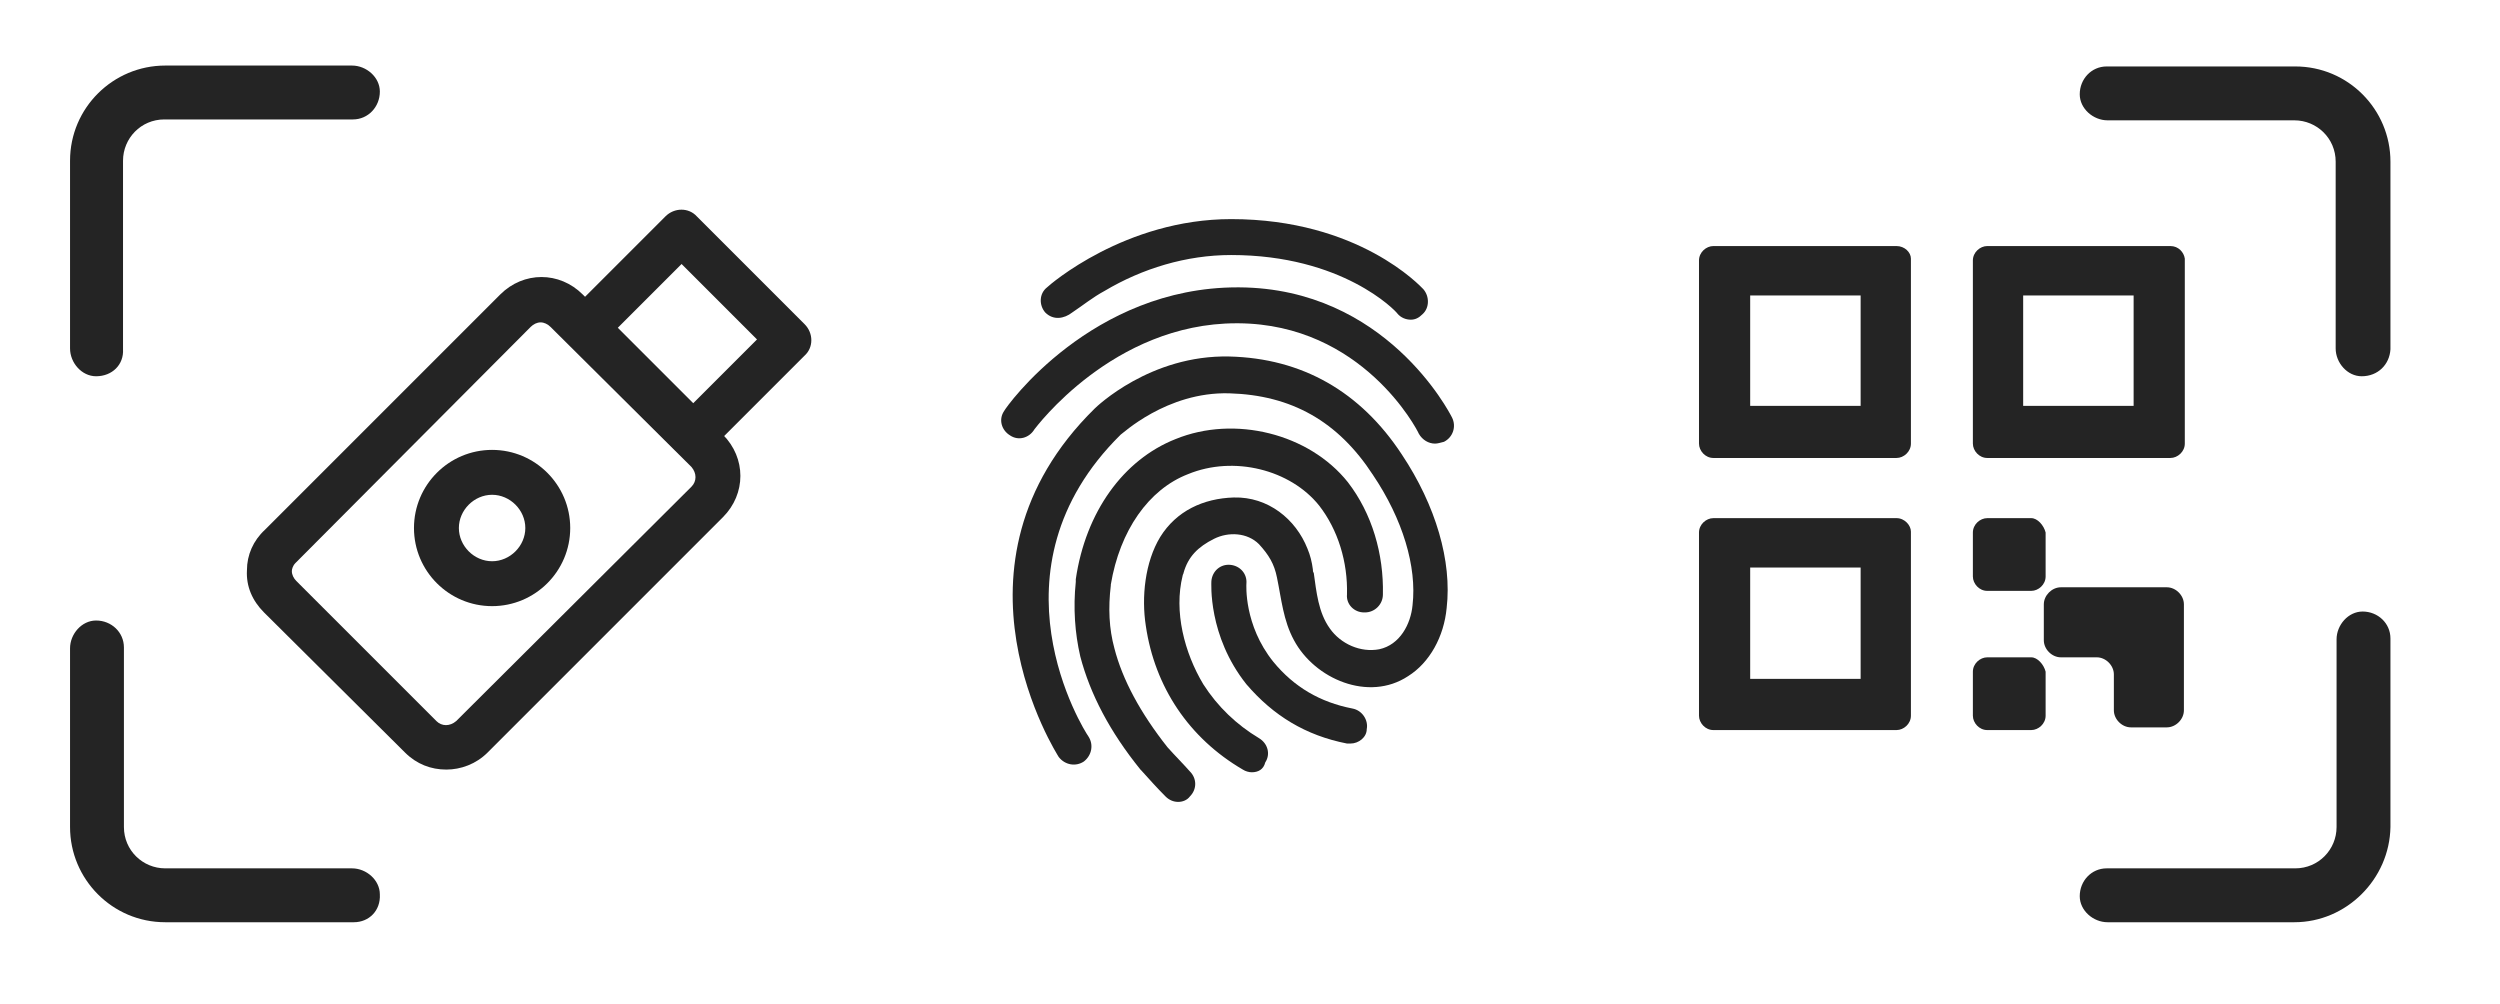
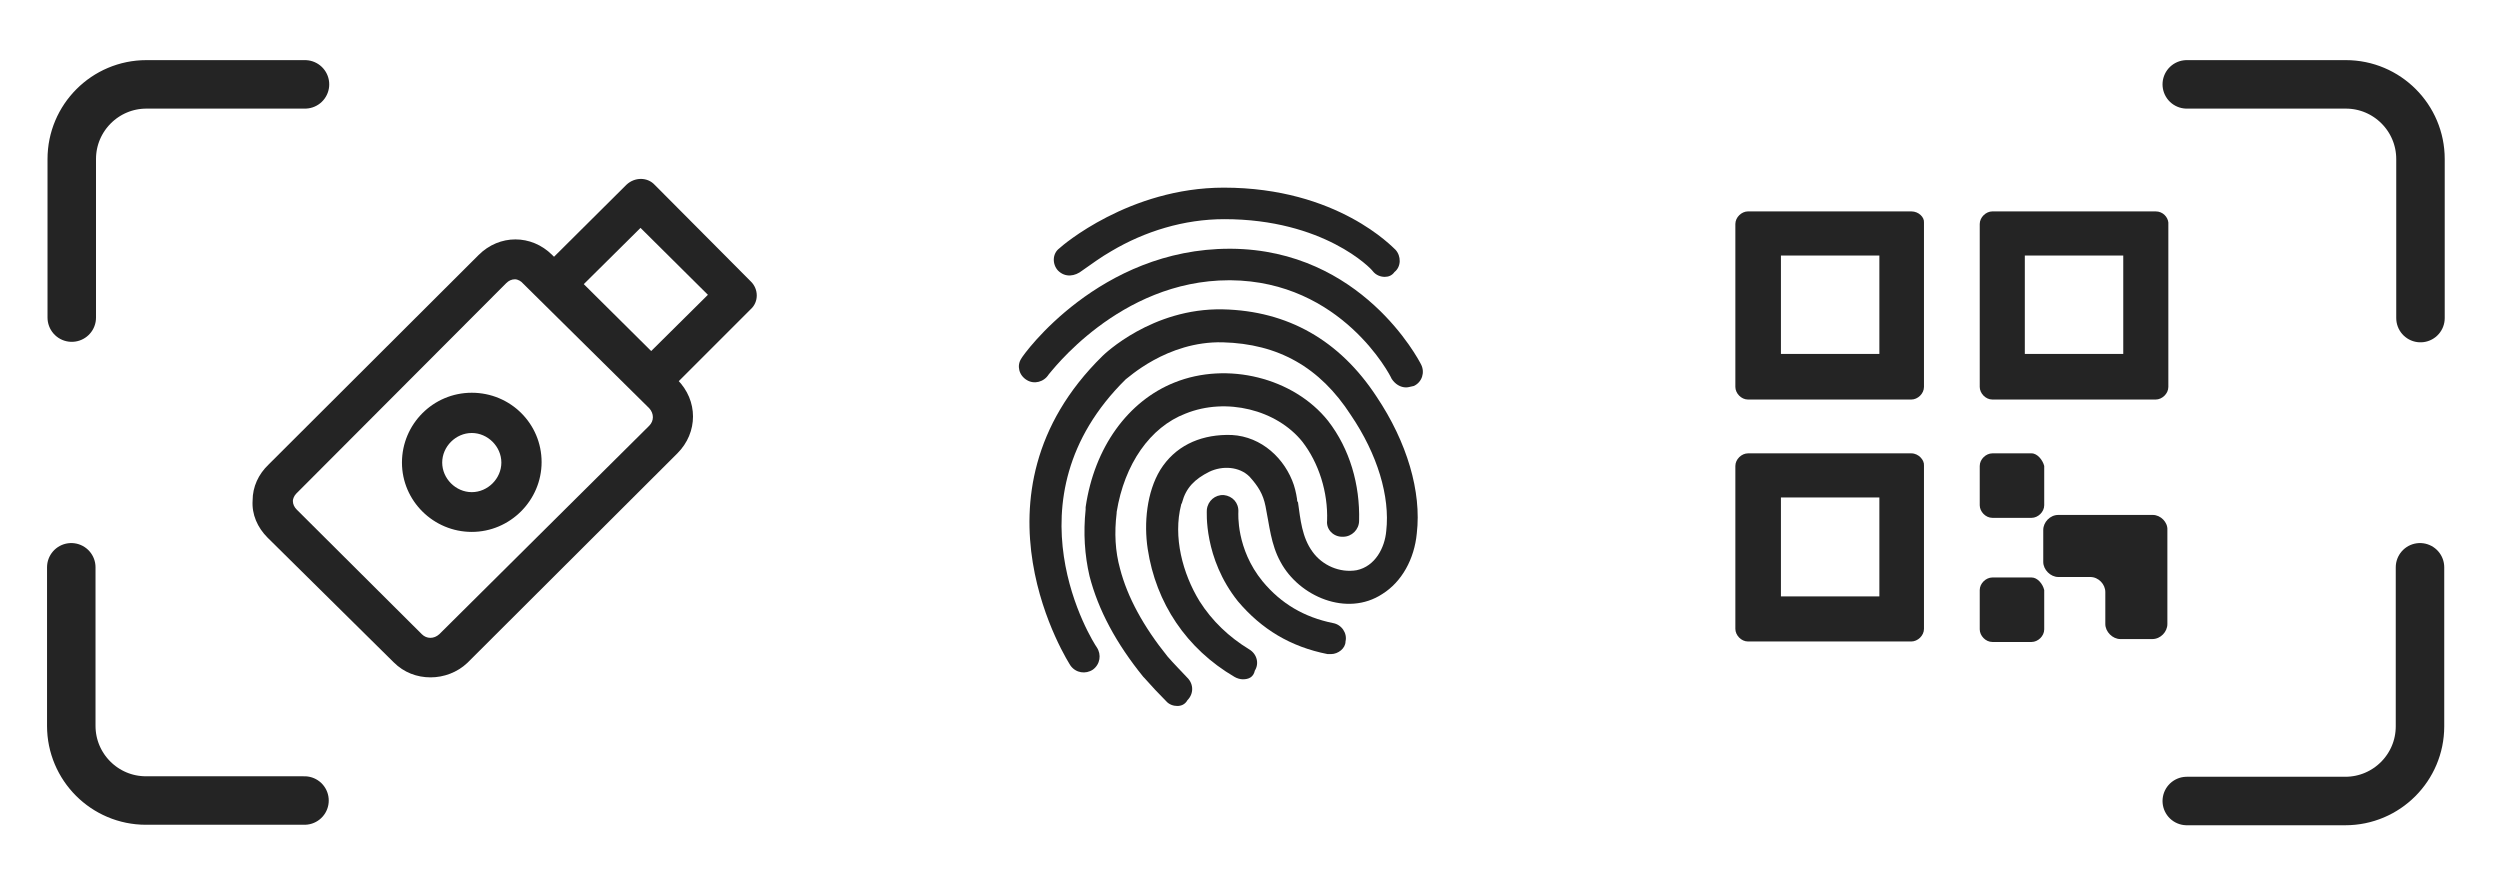
- <svg xmlns="http://www.w3.org/2000/svg" version="1.1" id="Layer_1" x="0px" y="0px" viewBox="0 0 278.4 111.7" style="enable-background:new 0 0 278.4 111.7;" xml:space="preserve">
+ <svg xmlns="http://www.w3.org/2000/svg" version="1.1" id="Layer_1" x="0px" y="0px" viewBox="0 0 515.6 183.7" style="enable-background:new 0 0 515.6 183.7;" xml:space="preserve">
  <style type="text/css">
	.st0{fill:#242424;}
+ 	.st1{fill:none;stroke:#242424;stroke-width:10;stroke-linecap:round;stroke-miterlimit:10;}
</style>
  <g>
-     <path class="st0" d="M49.7,85.7c-1.7,0-3.3-0.6-4.6-1.9L29.4,68.2c-1.3-1.3-2-2.9-1.9-4.7c0-1.7,0.7-3.3,2-4.5l26.2-26.2   c2.6-2.6,6.6-2.6,9.2,0l15.6,15.6c2.6,2.6,2.6,6.6,0,9.2L54.3,83.8C53,85.1,51.3,85.7,49.7,85.7z M60.2,35.9   c-0.4,0-0.8,0.2-1.1,0.5L33,62.6c0,0,0,0-0.1,0.1c-0.3,0.3-0.4,0.7-0.4,0.9c0,0.4,0.2,0.8,0.5,1.1l15.6,15.6c0.6,0.6,1.5,0.6,2.2,0   L77,54.2c0.6-0.6,0.6-1.5,0-2.2L61.3,36.4C61,36.1,60.6,35.9,60.2,35.9z M31.2,60.8L31.2,60.8L31.2,60.8z" />
-     <path class="st0" d="M77.2,51c-0.6,0-1.3-0.2-1.8-0.7l-12-12c-1-1-1-2.6,0-3.5l10.7-10.7c1-1,2.6-1,3.5,0l12,12c1,1,1,2.6,0,3.5   L79,50.2C78.5,50.7,77.8,51,77.2,51z M68.8,36.5l8.4,8.4l7.1-7.1l-8.4-8.4L68.8,36.5z" />
-     <path class="st0" d="M54.8,67.5c-4.8,0-8.7-3.9-8.7-8.7s3.9-8.7,8.7-8.7s8.7,3.9,8.7,8.7S59.6,67.5,54.8,67.5z M54.8,55.1   c-2,0-3.7,1.7-3.7,3.7s1.7,3.7,3.7,3.7s3.7-1.7,3.7-3.7S56.8,55.1,54.8,55.1z" />
-   </g>
-   <g>
-     <path class="st0" d="M159.8,49.4c-0.7,0-1.4-0.4-1.8-1.1c-0.2-0.5-6.3-12.2-20.1-12.3c-0.1,0-0.1,0-0.2,0   c-13.8,0-22.4,11.7-22.5,11.8c-0.6,1-1.8,1.3-2.7,0.7c-1-0.6-1.3-1.8-0.7-2.7c0.3-0.6,9.8-13.8,26-13.8c0.1,0,0.1,0,0.2,0   c16.3,0.1,23.4,13.9,23.7,14.5c0.5,1,0.1,2.2-0.9,2.7C160.4,49.3,160.1,49.4,159.8,49.4z" />
-     <path class="st0" d="M139.4,86c-0.3,0-0.7-0.1-1-0.3c-6-3.5-9.8-9.2-10.8-16c-0.5-3.2-0.1-7.1,1.6-9.9c1.8-2.9,4.8-4.3,8.2-4.4   c3.8-0.1,6.9,2.4,8.2,5.7c0.3,0.7,0.5,1.5,0.6,2.3c0,0.1,0,0.3,0.1,0.4c0.3,2.1,0.5,4.4,1.8,6.2c1.2,1.7,3.4,2.7,5.5,2.3   c2.3-0.5,3.5-2.8,3.7-4.9c0.5-4.3-1.1-9.6-4.4-14.5c-3.9-6-9.1-8.9-16-9.1c-7-0.2-12,4.6-12.1,4.6c-15.3,15.1-4.1,32.9-3.6,33.6   c0.6,0.9,0.4,2.1-0.5,2.8c-0.9,0.6-2.1,0.4-2.8-0.5c-0.1-0.2-13.8-21.3,4-38.8c0.2-0.2,6.2-6,15-5.8c8.1,0.2,14.6,3.9,19.2,10.9   c3.8,5.7,5.6,11.9,5,17.1c-0.3,3.2-1.9,6.1-4.3,7.6c-4.4,2.9-10.4,0.3-12.7-4c-1.2-2.2-1.4-4.6-1.9-7c-0.3-1.5-0.9-2.5-2-3.7   c-1.3-1.3-3.4-1.4-5-0.6c-1.8,0.9-2.9,2-3.4,3.8c0,0.1-0.1,0.2-0.1,0.3c-1,4,0.2,8.6,2.3,12.1c1.6,2.5,3.7,4.5,6.2,6   c1,0.6,1.3,1.8,0.7,2.7C140.7,85.7,140.1,86,139.4,86z" />
-     <path class="st0" d="M150.4,82.8c-0.1,0-0.3,0-0.4,0c-4.6-0.9-8.2-3.1-11.2-6.6c-4.3-5.4-3.9-11.3-3.9-11.5c0.1-1.1,1-1.9,2.1-1.8   c1.1,0.1,1.9,1,1.8,2.1c0,0.1-0.3,4.6,3,8.7c2.3,2.8,5.2,4.5,8.8,5.2c1.1,0.2,1.8,1.3,1.6,2.3C152.2,82.1,151.3,82.8,150.4,82.8z" />
-     <path class="st0" d="M131.2,89.3c-0.5,0-1-0.2-1.4-0.6c-0.9-0.9-1.8-1.9-2.7-2.9l-0.1-0.1c-3.4-4.2-5.6-8.4-6.7-12.6   c-0.6-2.6-0.8-5.4-0.5-8.3v-0.3c1.1-7.5,5.3-13.3,11.1-15.6c6.6-2.7,14.9-0.6,19.2,4.8c2.7,3.5,4,8,3.9,12.5c0,1.1-0.9,2-2,2   c0,0,0,0-0.1,0c-1.1,0-2-0.9-1.9-2c0.1-3.6-1-7.2-3.1-9.9c-3.2-4-9.5-5.6-14.6-3.5c-4.4,1.7-7.6,6.3-8.6,12.3v0.1   c-0.3,2.5-0.2,4.8,0.4,7c0.9,3.5,2.9,7.2,5.9,11c0.8,0.9,1.7,1.8,2.5,2.7c0.8,0.8,0.8,2,0,2.8C132.2,89.1,131.7,89.3,131.2,89.3z" />
-   </g>
-   <g>
    <g>
-       <path class="st0" d="M226.2,57.7h-4.9c-0.8,0-1.6,0.7-1.6,1.6v4.9c0,0.8,0.7,1.6,1.6,1.6h4.9c0.8,0,1.6-0.7,1.6-1.6v-4.9    C227.6,58.5,226.9,57.7,226.2,57.7L226.2,57.7z" />
-     </g>
-     <g>
-       <path class="st0" d="M226.2,73.2h-4.9c-0.8,0-1.6,0.7-1.6,1.6v4.9c0,0.8,0.7,1.6,1.6,1.6h4.9c0.8,0,1.6-0.7,1.6-1.6v-4.9    C227.6,74,226.9,73.2,226.2,73.2L226.2,73.2z" />
-     </g>
-     <g>
-       <path class="st0" d="M241.3,65.4h-11.8c-1,0-1.9,0.9-1.9,1.9v4c0,1,0.9,1.9,1.9,1.9h4c1,0,1.9,0.9,1.9,1.9v4c0,1,0.9,1.9,1.9,1.9    h4c1,0,1.9-0.9,1.9-1.9v-5.9v-5.9C243.2,66.3,242.3,65.4,241.3,65.4L241.3,65.4z" />
+       <path class="st0" d="M88.8,139.7c-2.8,0-5.5-1-7.6-3.1l-26-25.7c-2.1-2.1-3.3-4.8-3.1-7.7c0-2.8,1.2-5.4,3.3-7.4l43.3-43.2    c4.3-4.3,10.9-4.3,15.2,0l25.8,25.7c4.3,4.3,4.3,10.9,0,15.2l-43.3,43.2C94.3,138.7,91.5,139.7,88.8,139.7z M106.2,57.6    c-0.7,0-1.3,0.3-1.8,0.8l-43.1,43.2c0,0,0,0-0.2,0.2c-0.5,0.5-0.7,1.2-0.7,1.5c0,0.7,0.3,1.3,0.8,1.8L87,130.8c1,1,2.5,1,3.6,0    l43.3-43c1-1,1-2.5,0-3.6l-26-25.7C107.5,58,106.8,57.6,106.2,57.6z M58.2,98.6L58.2,98.6L58.2,98.6z" />
+       <path class="st0" d="M134.3,82.5c-1,0-2.1-0.3-3-1.2l-19.8-19.8c-1.7-1.6-1.7-4.3,0-5.8l17.7-17.6c1.7-1.6,4.3-1.6,5.8,0L154.8,58    c1.7,1.6,1.7,4.3,0,5.8l-17.5,17.5C136.4,82,135.3,82.5,134.3,82.5z M120.4,58.6l13.9,13.8L146,60.8l-13.9-13.8L120.4,58.6z" />
+       <path class="st0" d="M97.3,109.7c-7.9,0-14.4-6.4-14.4-14.3S89.3,81,97.3,81s14.4,6.4,14.4,14.3S105.2,109.7,97.3,109.7z     M97.3,89.3c-3.3,0-6.1,2.8-6.1,6.1c0,3.3,2.8,6.1,6.1,6.1s6.1-2.8,6.1-6.1C103.4,92.1,100.6,89.3,97.3,89.3z" />
    </g>
    <g>
      <g>
-         <path class="st0" d="M237.6,32.9v12.3h-12.3V32.9H237.6 M241.7,27.4h-20.4c-0.8,0-1.6,0.7-1.6,1.6v20.4c0,0.8,0.7,1.6,1.6,1.6     h20.4c0.8,0,1.6-0.7,1.6-1.6V28.8C243.2,28.1,242.6,27.4,241.7,27.4L241.7,27.4z" />
+         <path class="st0" d="M419,93.5h-8.1c-1.3,0-2.6,1.2-2.6,2.6v8.1c0,1.3,1.2,2.6,2.6,2.6h8.1c1.3,0,2.6-1.2,2.6-2.6v-8.1     C421.3,94.9,420.2,93.5,419,93.5L419,93.5z" />
+       </g>
+       <g>
+         <path class="st0" d="M419,119.1h-8.1c-1.3,0-2.6,1.2-2.6,2.6v8.1c0,1.3,1.2,2.6,2.6,2.6h8.1c1.3,0,2.6-1.2,2.6-2.6v-8.1     C421.3,120.4,420.2,119.1,419,119.1L419,119.1z" />
+       </g>
+       <g>
+         <path class="st0" d="M444,106.2h-19.5c-1.7,0-3.1,1.5-3.1,3.1v6.6c0,1.6,1.5,3.1,3.1,3.1h6.6c1.7,0,3.1,1.5,3.1,3.1v6.6     c0,1.6,1.5,3.1,3.1,3.1h6.6c1.7,0,3.1-1.5,3.1-3.1v-9.7v-9.7C447.1,107.7,445.6,106.2,444,106.2L444,106.2z" />
+       </g>
+       <g>
+         <g>
+           <path class="st0" d="M437.9,52.7v20.3h-20.3V52.7H437.9 M444.6,43.6h-33.7c-1.3,0-2.6,1.2-2.6,2.6v33.6c0,1.3,1.2,2.6,2.6,2.6      h33.7c1.3,0,2.6-1.2,2.6-2.6V45.9C447.1,44.8,446.1,43.6,444.6,43.6L444.6,43.6z" />
+         </g>
+       </g>
+       <g>
+         <g>
+           <path class="st0" d="M387.6,52.7v20.3h-20.3V52.7H387.6 M394.2,43.6h-33.7c-1.3,0-2.6,1.2-2.6,2.6v33.6c0,1.3,1.2,2.6,2.6,2.6      h33.7c1.3,0,2.6-1.2,2.6-2.6V45.9C396.9,44.8,395.7,43.6,394.2,43.6L394.2,43.6z" />
+         </g>
+       </g>
+       <g>
+         <g>
+           <path class="st0" d="M387.6,102.6V123h-20.3v-20.4H387.6 M394.2,93.5h-33.7c-1.3,0-2.6,1.2-2.6,2.6v33.6c0,1.3,1.2,2.6,2.6,2.6      h33.7c1.3,0,2.6-1.2,2.6-2.6V96C396.9,94.9,395.7,93.5,394.2,93.5L394.2,93.5z" />
+         </g>
      </g>
    </g>
    <g>
-       <g>
-         <path class="st0" d="M207.2,32.9v12.3h-12.3V32.9H207.2 M211.2,27.4h-20.4c-0.8,0-1.6,0.7-1.6,1.6v20.4c0,0.8,0.7,1.6,1.6,1.6     h20.4c0.8,0,1.6-0.7,1.6-1.6V28.8C212.8,28.1,212.1,27.4,211.2,27.4L211.2,27.4z" />
-       </g>
-     </g>
-     <g>
-       <g>
-         <path class="st0" d="M207.2,63.2v12.4h-12.3V63.2H207.2 M211.2,57.7h-20.4c-0.8,0-1.6,0.7-1.6,1.6v20.4c0,0.8,0.7,1.6,1.6,1.6     h20.4c0.8,0,1.6-0.7,1.6-1.6V59.2C212.8,58.5,212.1,57.7,211.2,57.7L211.2,57.7z" />
-       </g>
+       <path class="st0" d="M290,79.9c-1.2,0-2.3-0.7-3-1.8c-0.3-0.8-10.4-20.1-33.2-20.3c-0.2,0-0.2,0-0.3,0c-22.8,0-37,19.3-37.2,19.4    c-1,1.6-3,2.1-4.5,1.2c-1.7-1-2.1-3-1.2-4.4c0.5-1,16.2-22.7,43-22.7c0.2,0,0.2,0,0.3,0c26.9,0.2,38.7,22.9,39.2,23.9    c0.8,1.6,0.2,3.6-1.5,4.4C291,79.7,290.5,79.9,290,79.9z" />
+       <path class="st0" d="M256.3,140.1c-0.5,0-1.2-0.2-1.7-0.5c-9.9-5.8-16.2-15.2-17.9-26.4c-0.8-5.3-0.2-11.7,2.6-16.3    c3-4.8,7.9-7.1,13.6-7.2c6.3-0.2,11.4,4,13.6,9.4c0.5,1.2,0.8,2.5,1,3.8c0,0.2,0,0.5,0.2,0.7c0.5,3.5,0.8,7.2,3,10.2    c2,2.8,5.6,4.4,9.1,3.8c3.8-0.8,5.8-4.6,6.1-8.1c0.8-7.1-1.8-15.8-7.3-23.9c-6.4-9.9-15-14.7-26.4-15c-11.6-0.3-19.8,7.6-20,7.6    c-25.3,24.9-6.8,54.2-6,55.3c1,1.5,0.7,3.5-0.8,4.6c-1.5,1-3.5,0.7-4.6-0.8c-0.2-0.3-22.8-35.1,6.6-63.9    c0.3-0.3,10.2-9.9,24.8-9.6c13.4,0.3,24.1,6.4,31.7,18c6.3,9.4,9.3,19.6,8.3,28.2c-0.5,5.3-3.1,10-7.1,12.5    c-7.3,4.8-17.2,0.5-21-6.6c-2-3.6-2.3-7.6-3.1-11.5c-0.5-2.5-1.5-4.1-3.3-6.1c-2.1-2.1-5.6-2.3-8.3-1c-3,1.5-4.8,3.3-5.6,6.3    c0,0.2-0.2,0.3-0.2,0.5c-1.7,6.6,0.3,14.2,3.8,19.9c2.6,4.1,6.1,7.4,10.2,9.9c1.7,1,2.1,3,1.2,4.4    C258.5,139.7,257.5,140.1,256.3,140.1z" />
+       <path class="st0" d="M274.5,134.9c-0.2,0-0.5,0-0.7,0c-7.6-1.5-13.6-5.1-18.5-10.9c-7.1-8.9-6.4-18.6-6.4-18.9    c0.2-1.8,1.7-3.1,3.5-3c1.8,0.2,3.1,1.6,3,3.5c0,0.2-0.5,7.6,5,14.3c3.8,4.6,8.6,7.4,14.5,8.6c1.8,0.3,3,2.1,2.6,3.8    C277.5,133.7,276,134.9,274.5,134.9z" />
+       <path class="st0" d="M242.8,145.6c-0.8,0-1.7-0.3-2.3-1c-1.5-1.5-3-3.1-4.5-4.8l-0.2-0.2c-5.6-6.9-9.3-13.8-11.1-20.8    c-1-4.3-1.3-8.9-0.8-13.7v-0.5c1.8-12.4,8.8-21.9,18.3-25.7c10.9-4.4,24.6-1,31.7,7.9c4.5,5.8,6.6,13.2,6.4,20.6    c0,1.8-1.5,3.3-3.3,3.3c0,0,0,0-0.2,0c-1.8,0-3.3-1.5-3.1-3.3c0.2-5.9-1.7-11.9-5.1-16.3c-5.3-6.6-15.7-9.2-24.1-5.8    c-7.3,2.8-12.6,10.4-14.2,20.3v0.2c-0.5,4.1-0.3,7.9,0.7,11.5c1.5,5.8,4.8,11.9,9.8,18.1c1.3,1.5,2.8,3,4.1,4.4    c1.3,1.3,1.3,3.3,0,4.6C244.4,145.3,243.6,145.6,242.8,145.6z" />
+       <path class="st0" d="M285.6,57.1c-0.8,0-1.8-0.3-2.5-1.2c-0.3-0.5-10.1-10.7-30.6-10.7c-8.3,0-16.4,2.5-23.3,6.6    c-2.1,1.2-4,2.6-6,4c-1.5,1.2-3.5,1.5-5,0c-1.2-1.3-1.2-3.5,0.3-4.6c0.5-0.5,14.4-12.5,33.9-12.5c23.5,0,34.9,12.4,35.4,12.8    c1.2,1.3,1.2,3.5-0.2,4.6C287.1,56.8,286.4,57.1,285.6,57.1z" />
    </g>
  </g>
  <g>
-     <path class="st0" d="M39.4,102.7h-21c-5.9,0-10.6-4.8-10.6-10.6V72.2c0-1.6,1.3-3.1,2.9-3.1c1.7,0,3.1,1.3,3.1,3v20   c0,2.6,2.1,4.6,4.6,4.6h20.8c1.6,0,3.1,1.3,3.1,2.9C42.4,101.4,41.1,102.7,39.4,102.7z" />
-     <path class="st0" d="M10.7,41.9c-1.6,0-2.9-1.5-2.9-3.1V17.9c0-5.9,4.8-10.6,10.6-10.6h20.8c1.6,0,3.1,1.3,3.1,2.9   c0,1.7-1.3,3.1-3,3.1h-21c-2.6,0-4.6,2.1-4.6,4.6v21C13.8,40.6,12.5,41.9,10.7,41.9z" />
-     <path class="st0" d="M255.5,102.7h-20.8c-1.6,0-3.1-1.3-3.1-2.9c0-1.7,1.3-3.1,3-3.1h21c2.6,0,4.6-2.1,4.6-4.6V71.2   c0-1.6,1.3-3.1,2.9-3.1c1.7,0,3.1,1.3,3.1,3v21C266.1,97.9,261.3,102.7,255.5,102.7z" />
-     <path class="st0" d="M263,41.9c-1.6,0-2.9-1.5-2.9-3.1V18c0-2.6-2.1-4.6-4.6-4.6h-20.8c-1.6,0-3.1-1.3-3.1-2.9c0-1.7,1.3-3.1,3-3.1   h21c5.9,0,10.6,4.8,10.6,10.6v20.9C266.1,40.6,264.8,41.9,263,41.9z" />
+     <path class="st1" d="M14.7,117v32.7c0,8.5,6.9,15.4,15.4,15.4h32.7" />
+     <path class="st1" d="M62.9,17.4H30.2c-8.5,0-15.4,6.9-15.4,15.4v32.7" />
+     <path class="st1" d="M451,165.2h32.7c8.5,0,15.4-6.9,15.4-15.4V117" />
+     <path class="st1" d="M499.2,65.6V32.8c0-8.5-6.9-15.4-15.4-15.4H451" />
  </g>
-   <path class="st0" d="M157.1,35.6c-0.5,0-1.1-0.2-1.5-0.7c-0.2-0.3-6.1-6.5-18.5-6.5c-5,0-9.9,1.5-14.1,4c-1.3,0.7-2.4,1.6-3.6,2.4  c-0.9,0.7-2.1,0.9-3,0c-0.7-0.8-0.7-2.1,0.2-2.8c0.3-0.3,8.7-7.6,20.5-7.6c14.2,0,21.1,7.5,21.4,7.8c0.7,0.8,0.7,2.1-0.1,2.8  C158,35.4,157.6,35.6,157.1,35.6z" />
</svg>
